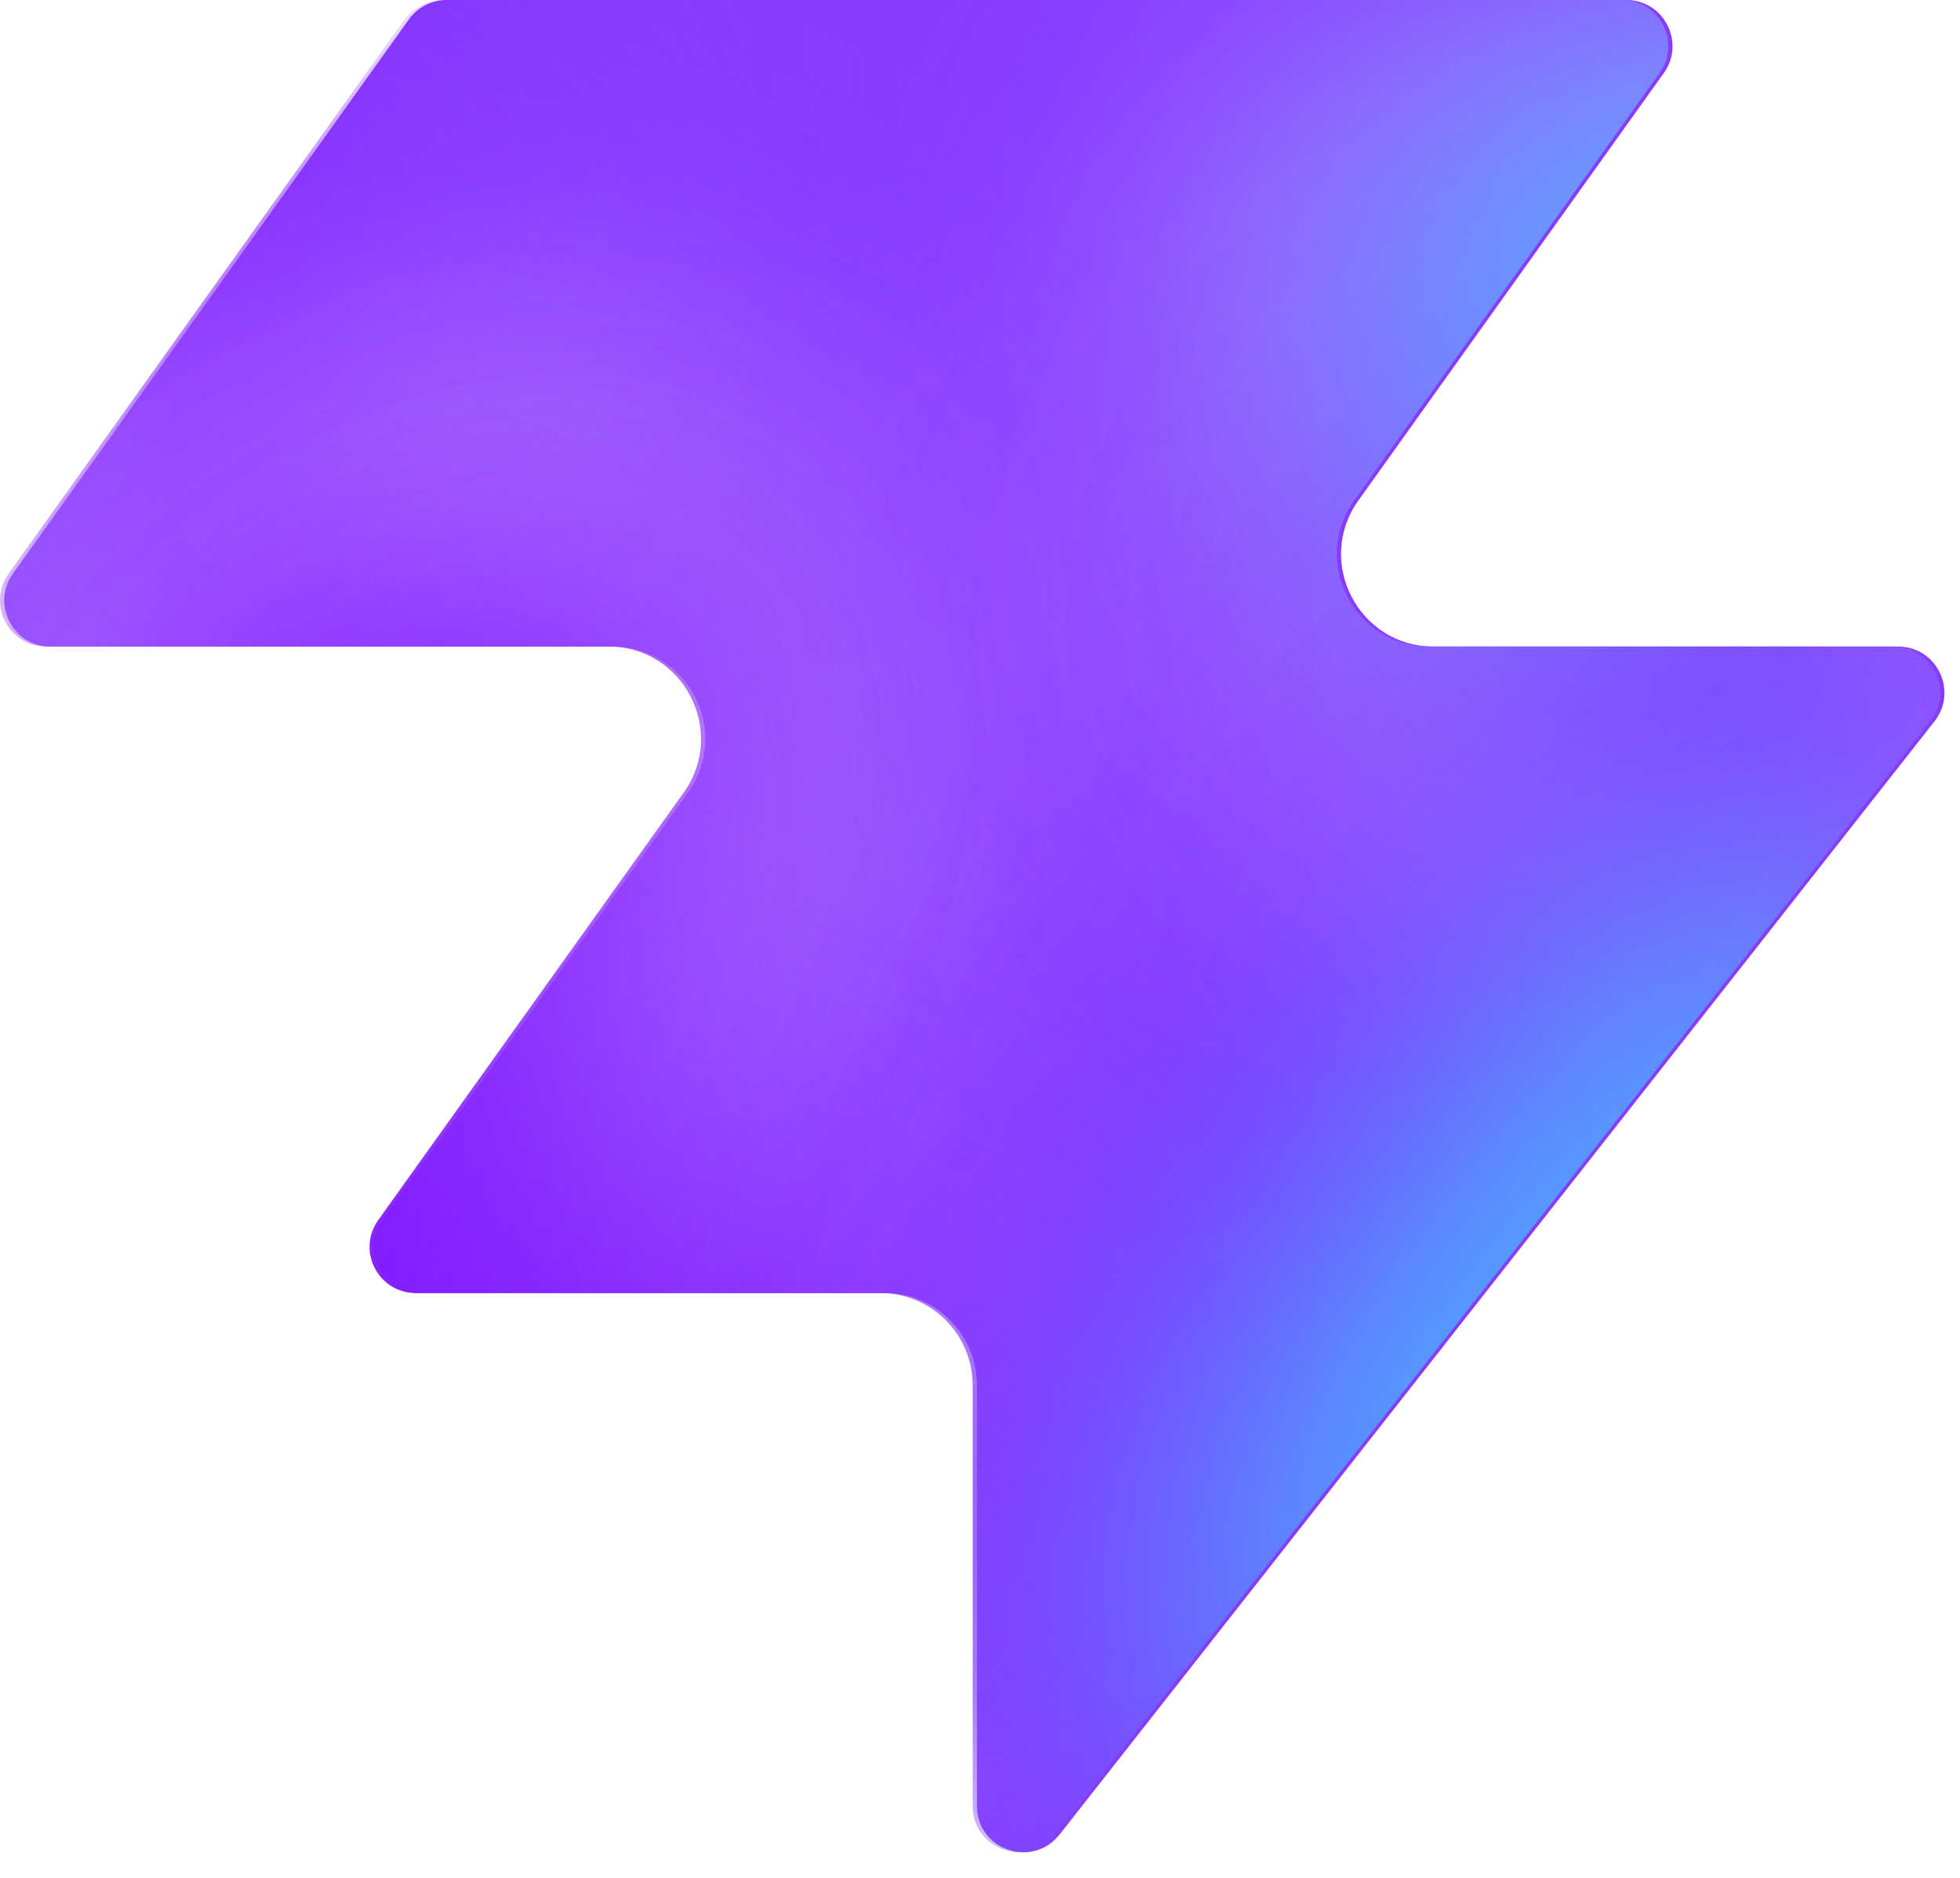
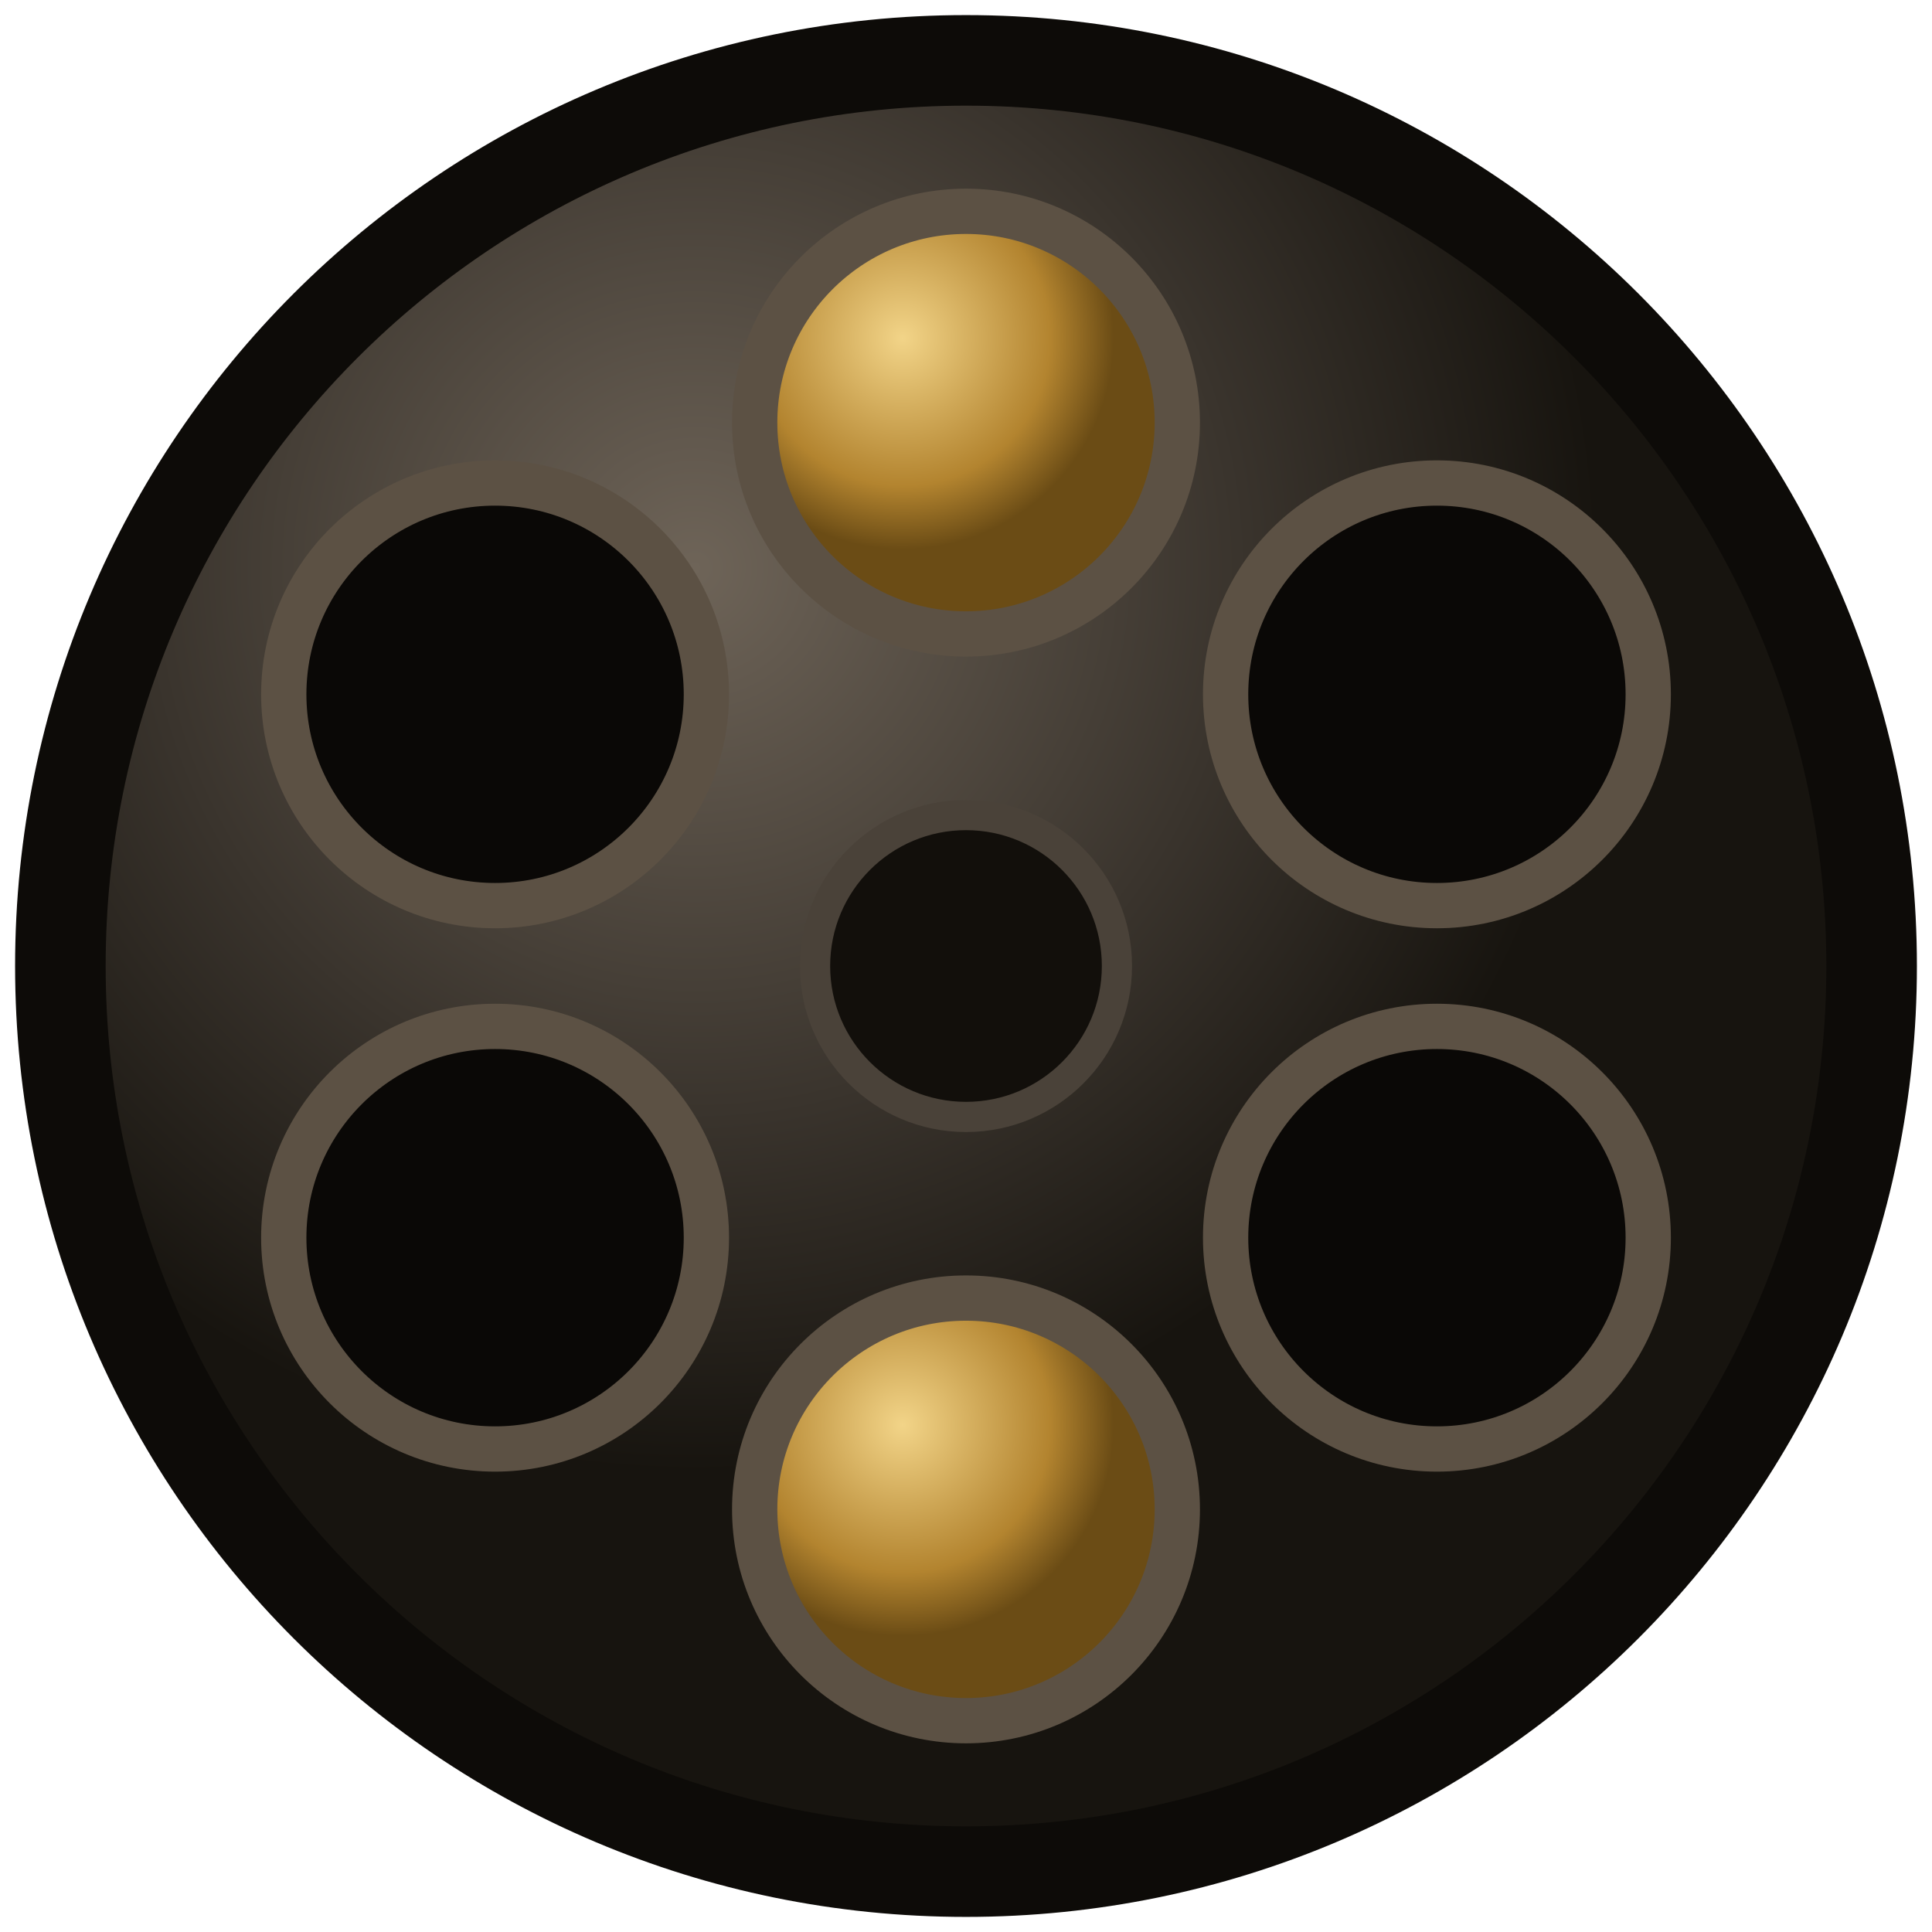
- <svg xmlns="http://www.w3.org/2000/svg" width="48" height="46" fill="none" viewBox="0 0 48 46">
-   <path fill="#863bff" d="M25.946 44.938c-.664.845-2.021.375-2.021-.698V33.937a2.26 2.26 0 0 0-2.262-2.262H10.287c-.92 0-1.456-1.04-.92-1.788l7.48-10.471c1.07-1.497 0-3.578-1.842-3.578H1.237c-.92 0-1.456-1.04-.92-1.788L10.013.474c.214-.297.556-.474.92-.474h28.894c.92 0 1.456 1.04.92 1.788l-7.48 10.471c-1.07 1.498 0 3.579 1.842 3.579h11.377c.943 0 1.473 1.088.89 1.83L25.947 44.94z" style="fill:#863bff;fill:color(display-p3 .525 .23 1);fill-opacity:1" />
-   <mask id="a" width="48" height="46" x="0" y="0" maskUnits="userSpaceOnUse" style="mask-type:alpha">
-     <path fill="#000" d="M25.842 44.938c-.664.844-2.021.375-2.021-.698V33.937a2.26 2.26 0 0 0-2.262-2.262H10.183c-.92 0-1.456-1.04-.92-1.788l7.48-10.471c1.07-1.498 0-3.579-1.842-3.579H1.133c-.92 0-1.456-1.04-.92-1.787L9.91.473c.214-.297.556-.474.92-.474h28.894c.92 0 1.456 1.04.92 1.788l-7.48 10.471c-1.07 1.498 0 3.578 1.842 3.578h11.377c.943 0 1.473 1.088.89 1.832L25.843 44.94z" style="fill:#000;fill-opacity:1" />
-   </mask>
-   <g mask="url(#a)">
-     <g filter="url(#b)">
-       <ellipse cx="5.508" cy="14.704" fill="#ede6ff" rx="5.508" ry="14.704" style="fill:#ede6ff;fill:color(display-p3 .927 .903 1);fill-opacity:1" transform="matrix(.00324 1 1 -.00324 -4.47 31.516)" />
-     </g>
-     <g filter="url(#c)">
-       <ellipse cx="10.399" cy="29.851" fill="#ede6ff" rx="10.399" ry="29.851" style="fill:#ede6ff;fill:color(display-p3 .927 .903 1);fill-opacity:1" transform="matrix(.00324 1 1 -.00324 -39.328 7.883)" />
-     </g>
-     <g filter="url(#d)">
-       <ellipse cx="5.508" cy="30.487" fill="#7e14ff" rx="5.508" ry="30.487" style="fill:#7e14ff;fill:color(display-p3 .492 .077 1);fill-opacity:1" transform="rotate(89.814 -25.913 -14.639)scale(1 -1)" />
-     </g>
-     <g filter="url(#e)">
-       <ellipse cx="5.508" cy="30.599" fill="#7e14ff" rx="5.508" ry="30.599" style="fill:#7e14ff;fill:color(display-p3 .492 .077 1);fill-opacity:1" transform="rotate(89.814 -32.644 -3.334)scale(1 -1)" />
-     </g>
-     <g filter="url(#f)">
-       <ellipse cx="5.508" cy="30.599" fill="#7e14ff" rx="5.508" ry="30.599" style="fill:#7e14ff;fill:color(display-p3 .492 .077 1);fill-opacity:1" transform="matrix(.00324 1 1 -.00324 -34.34 30.47)" />
-     </g>
-     <g filter="url(#g)">
-       <ellipse cx="14.072" cy="22.078" fill="#ede6ff" rx="14.072" ry="22.078" style="fill:#ede6ff;fill:color(display-p3 .927 .903 1);fill-opacity:1" transform="rotate(93.35 24.506 48.493)scale(-1 1)" />
-     </g>
-     <g filter="url(#h)">
-       <ellipse cx="3.47" cy="21.501" fill="#7e14ff" rx="3.47" ry="21.501" style="fill:#7e14ff;fill:color(display-p3 .492 .077 1);fill-opacity:1" transform="rotate(89.009 28.708 47.59)scale(-1 1)" />
-     </g>
-     <g filter="url(#i)">
-       <ellipse cx="3.47" cy="21.501" fill="#7e14ff" rx="3.47" ry="21.501" style="fill:#7e14ff;fill:color(display-p3 .492 .077 1);fill-opacity:1" transform="rotate(89.009 28.708 47.59)scale(-1 1)" />
-     </g>
-     <g filter="url(#j)">
-       <ellipse cx=".387" cy="8.972" fill="#7e14ff" rx="4.407" ry="29.108" style="fill:#7e14ff;fill:color(display-p3 .492 .077 1);fill-opacity:1" transform="rotate(39.51 .387 8.972)" />
-     </g>
-     <g filter="url(#k)">
-       <ellipse cx="47.523" cy="-6.092" fill="#7e14ff" rx="4.407" ry="29.108" style="fill:#7e14ff;fill:color(display-p3 .492 .077 1);fill-opacity:1" transform="rotate(37.892 47.523 -6.092)" />
-     </g>
-     <g filter="url(#l)">
-       <ellipse cx="41.412" cy="6.333" fill="#47bfff" rx="5.971" ry="9.665" style="fill:#47bfff;fill:color(display-p3 .28 .748 1);fill-opacity:1" transform="rotate(37.892 41.412 6.333)" />
-     </g>
-     <g filter="url(#m)">
-       <ellipse cx="-1.879" cy="38.332" fill="#7e14ff" rx="4.407" ry="29.108" style="fill:#7e14ff;fill:color(display-p3 .492 .077 1);fill-opacity:1" transform="rotate(37.892 -1.88 38.332)" />
-     </g>
-     <g filter="url(#n)">
-       <ellipse cx="-1.879" cy="38.332" fill="#7e14ff" rx="4.407" ry="29.108" style="fill:#7e14ff;fill:color(display-p3 .492 .077 1);fill-opacity:1" transform="rotate(37.892 -1.88 38.332)" />
-     </g>
-     <g filter="url(#o)">
-       <ellipse cx="35.651" cy="29.907" fill="#7e14ff" rx="4.407" ry="29.108" style="fill:#7e14ff;fill:color(display-p3 .492 .077 1);fill-opacity:1" transform="rotate(37.892 35.651 29.907)" />
-     </g>
-     <g filter="url(#p)">
-       <ellipse cx="38.418" cy="32.4" fill="#47bfff" rx="5.971" ry="15.297" style="fill:#47bfff;fill:color(display-p3 .28 .748 1);fill-opacity:1" transform="rotate(37.892 38.418 32.4)" />
-     </g>
+ <svg xmlns="http://www.w3.org/2000/svg" viewBox="0 0 64 64">
+   <defs>
+     <radialGradient id="s" cx="35%" cy="28%">
+       <stop offset="0%" stop-color="#6e6458" />
+       <stop offset="60%" stop-color="#3a342d" />
+       <stop offset="100%" stop-color="#17140f" />
+     </radialGradient>
+     <radialGradient id="b" cx="35%" cy="30%">
+       <stop offset="0%" stop-color="#f2d488" />
+       <stop offset="70%" stop-color="#b3842f" />
+       <stop offset="100%" stop-color="#6b4c15" />
+     </radialGradient>
+   </defs>
+   <circle cx="32" cy="32" r="30" fill="url(#s)" stroke="#0d0b08" stroke-width="3" />
+   <circle cx="32" cy="32" r="5" fill="#120f0b" stroke="#4a4239" />
+   <g stroke="#5c5144" stroke-width="1.5">
+     <circle cx="32" cy="14" r="7" fill="url(#b)" />
+     <circle cx="47.6" cy="23" r="7" fill="#0a0806" />
+     <circle cx="47.6" cy="41" r="7" fill="#0a0806" />
+     <circle cx="32" cy="50" r="7" fill="url(#b)" />
+     <circle cx="16.4" cy="41" r="7" fill="#0a0806" />
+     <circle cx="16.4" cy="23" r="7" fill="#0a0806" />
  </g>
-   <defs>
-     <filter id="b" width="60.045" height="41.654" x="-19.77" y="16.149" color-interpolation-filters="sRGB" filterUnits="userSpaceOnUse">
-       <feFlood flood-opacity="0" result="BackgroundImageFix" />
-       <feBlend in="SourceGraphic" in2="BackgroundImageFix" result="shape" />
-       <feGaussianBlur result="effect1_foregroundBlur_2002_17158" stdDeviation="7.659" />
-     </filter>
-     <filter id="c" width="90.34" height="51.437" x="-54.613" y="-7.533" color-interpolation-filters="sRGB" filterUnits="userSpaceOnUse">
-       <feFlood flood-opacity="0" result="BackgroundImageFix" />
-       <feBlend in="SourceGraphic" in2="BackgroundImageFix" result="shape" />
-       <feGaussianBlur result="effect1_foregroundBlur_2002_17158" stdDeviation="7.659" />
-     </filter>
-     <filter id="d" width="79.355" height="29.4" x="-49.64" y="2.03" color-interpolation-filters="sRGB" filterUnits="userSpaceOnUse">
-       <feFlood flood-opacity="0" result="BackgroundImageFix" />
-       <feBlend in="SourceGraphic" in2="BackgroundImageFix" result="shape" />
-       <feGaussianBlur result="effect1_foregroundBlur_2002_17158" stdDeviation="4.596" />
-     </filter>
-     <filter id="e" width="79.579" height="29.4" x="-45.045" y="20.029" color-interpolation-filters="sRGB" filterUnits="userSpaceOnUse">
-       <feFlood flood-opacity="0" result="BackgroundImageFix" />
-       <feBlend in="SourceGraphic" in2="BackgroundImageFix" result="shape" />
-       <feGaussianBlur result="effect1_foregroundBlur_2002_17158" stdDeviation="4.596" />
-     </filter>
-     <filter id="f" width="79.579" height="29.4" x="-43.513" y="21.178" color-interpolation-filters="sRGB" filterUnits="userSpaceOnUse">
-       <feFlood flood-opacity="0" result="BackgroundImageFix" />
-       <feBlend in="SourceGraphic" in2="BackgroundImageFix" result="shape" />
-       <feGaussianBlur result="effect1_foregroundBlur_2002_17158" stdDeviation="4.596" />
-     </filter>
-     <filter id="g" width="74.749" height="58.852" x="15.756" y="-17.901" color-interpolation-filters="sRGB" filterUnits="userSpaceOnUse">
-       <feFlood flood-opacity="0" result="BackgroundImageFix" />
-       <feBlend in="SourceGraphic" in2="BackgroundImageFix" result="shape" />
-       <feGaussianBlur result="effect1_foregroundBlur_2002_17158" stdDeviation="7.659" />
-     </filter>
-     <filter id="h" width="61.377" height="25.362" x="23.548" y="2.284" color-interpolation-filters="sRGB" filterUnits="userSpaceOnUse">
-       <feFlood flood-opacity="0" result="BackgroundImageFix" />
-       <feBlend in="SourceGraphic" in2="BackgroundImageFix" result="shape" />
-       <feGaussianBlur result="effect1_foregroundBlur_2002_17158" stdDeviation="4.596" />
-     </filter>
-     <filter id="i" width="61.377" height="25.362" x="23.548" y="2.284" color-interpolation-filters="sRGB" filterUnits="userSpaceOnUse">
-       <feFlood flood-opacity="0" result="BackgroundImageFix" />
-       <feBlend in="SourceGraphic" in2="BackgroundImageFix" result="shape" />
-       <feGaussianBlur result="effect1_foregroundBlur_2002_17158" stdDeviation="4.596" />
-     </filter>
-     <filter id="j" width="56.045" height="63.649" x="-27.636" y="-22.853" color-interpolation-filters="sRGB" filterUnits="userSpaceOnUse">
-       <feFlood flood-opacity="0" result="BackgroundImageFix" />
-       <feBlend in="SourceGraphic" in2="BackgroundImageFix" result="shape" />
-       <feGaussianBlur result="effect1_foregroundBlur_2002_17158" stdDeviation="4.596" />
-     </filter>
-     <filter id="k" width="54.814" height="64.646" x="20.116" y="-38.415" color-interpolation-filters="sRGB" filterUnits="userSpaceOnUse">
-       <feFlood flood-opacity="0" result="BackgroundImageFix" />
-       <feBlend in="SourceGraphic" in2="BackgroundImageFix" result="shape" />
-       <feGaussianBlur result="effect1_foregroundBlur_2002_17158" stdDeviation="4.596" />
-     </filter>
-     <filter id="l" width="33.541" height="35.313" x="24.641" y="-11.323" color-interpolation-filters="sRGB" filterUnits="userSpaceOnUse">
-       <feFlood flood-opacity="0" result="BackgroundImageFix" />
-       <feBlend in="SourceGraphic" in2="BackgroundImageFix" result="shape" />
-       <feGaussianBlur result="effect1_foregroundBlur_2002_17158" stdDeviation="4.596" />
-     </filter>
-     <filter id="m" width="54.814" height="64.646" x="-29.286" y="6.009" color-interpolation-filters="sRGB" filterUnits="userSpaceOnUse">
-       <feFlood flood-opacity="0" result="BackgroundImageFix" />
-       <feBlend in="SourceGraphic" in2="BackgroundImageFix" result="shape" />
-       <feGaussianBlur result="effect1_foregroundBlur_2002_17158" stdDeviation="4.596" />
-     </filter>
-     <filter id="n" width="54.814" height="64.646" x="-29.286" y="6.009" color-interpolation-filters="sRGB" filterUnits="userSpaceOnUse">
-       <feFlood flood-opacity="0" result="BackgroundImageFix" />
-       <feBlend in="SourceGraphic" in2="BackgroundImageFix" result="shape" />
-       <feGaussianBlur result="effect1_foregroundBlur_2002_17158" stdDeviation="4.596" />
-     </filter>
-     <filter id="o" width="54.814" height="64.646" x="8.244" y="-2.416" color-interpolation-filters="sRGB" filterUnits="userSpaceOnUse">
-       <feFlood flood-opacity="0" result="BackgroundImageFix" />
-       <feBlend in="SourceGraphic" in2="BackgroundImageFix" result="shape" />
-       <feGaussianBlur result="effect1_foregroundBlur_2002_17158" stdDeviation="4.596" />
-     </filter>
-     <filter id="p" width="39.409" height="43.623" x="18.713" y="10.588" color-interpolation-filters="sRGB" filterUnits="userSpaceOnUse">
-       <feFlood flood-opacity="0" result="BackgroundImageFix" />
-       <feBlend in="SourceGraphic" in2="BackgroundImageFix" result="shape" />
-       <feGaussianBlur result="effect1_foregroundBlur_2002_17158" stdDeviation="4.596" />
-     </filter>
-   </defs>
</svg>
